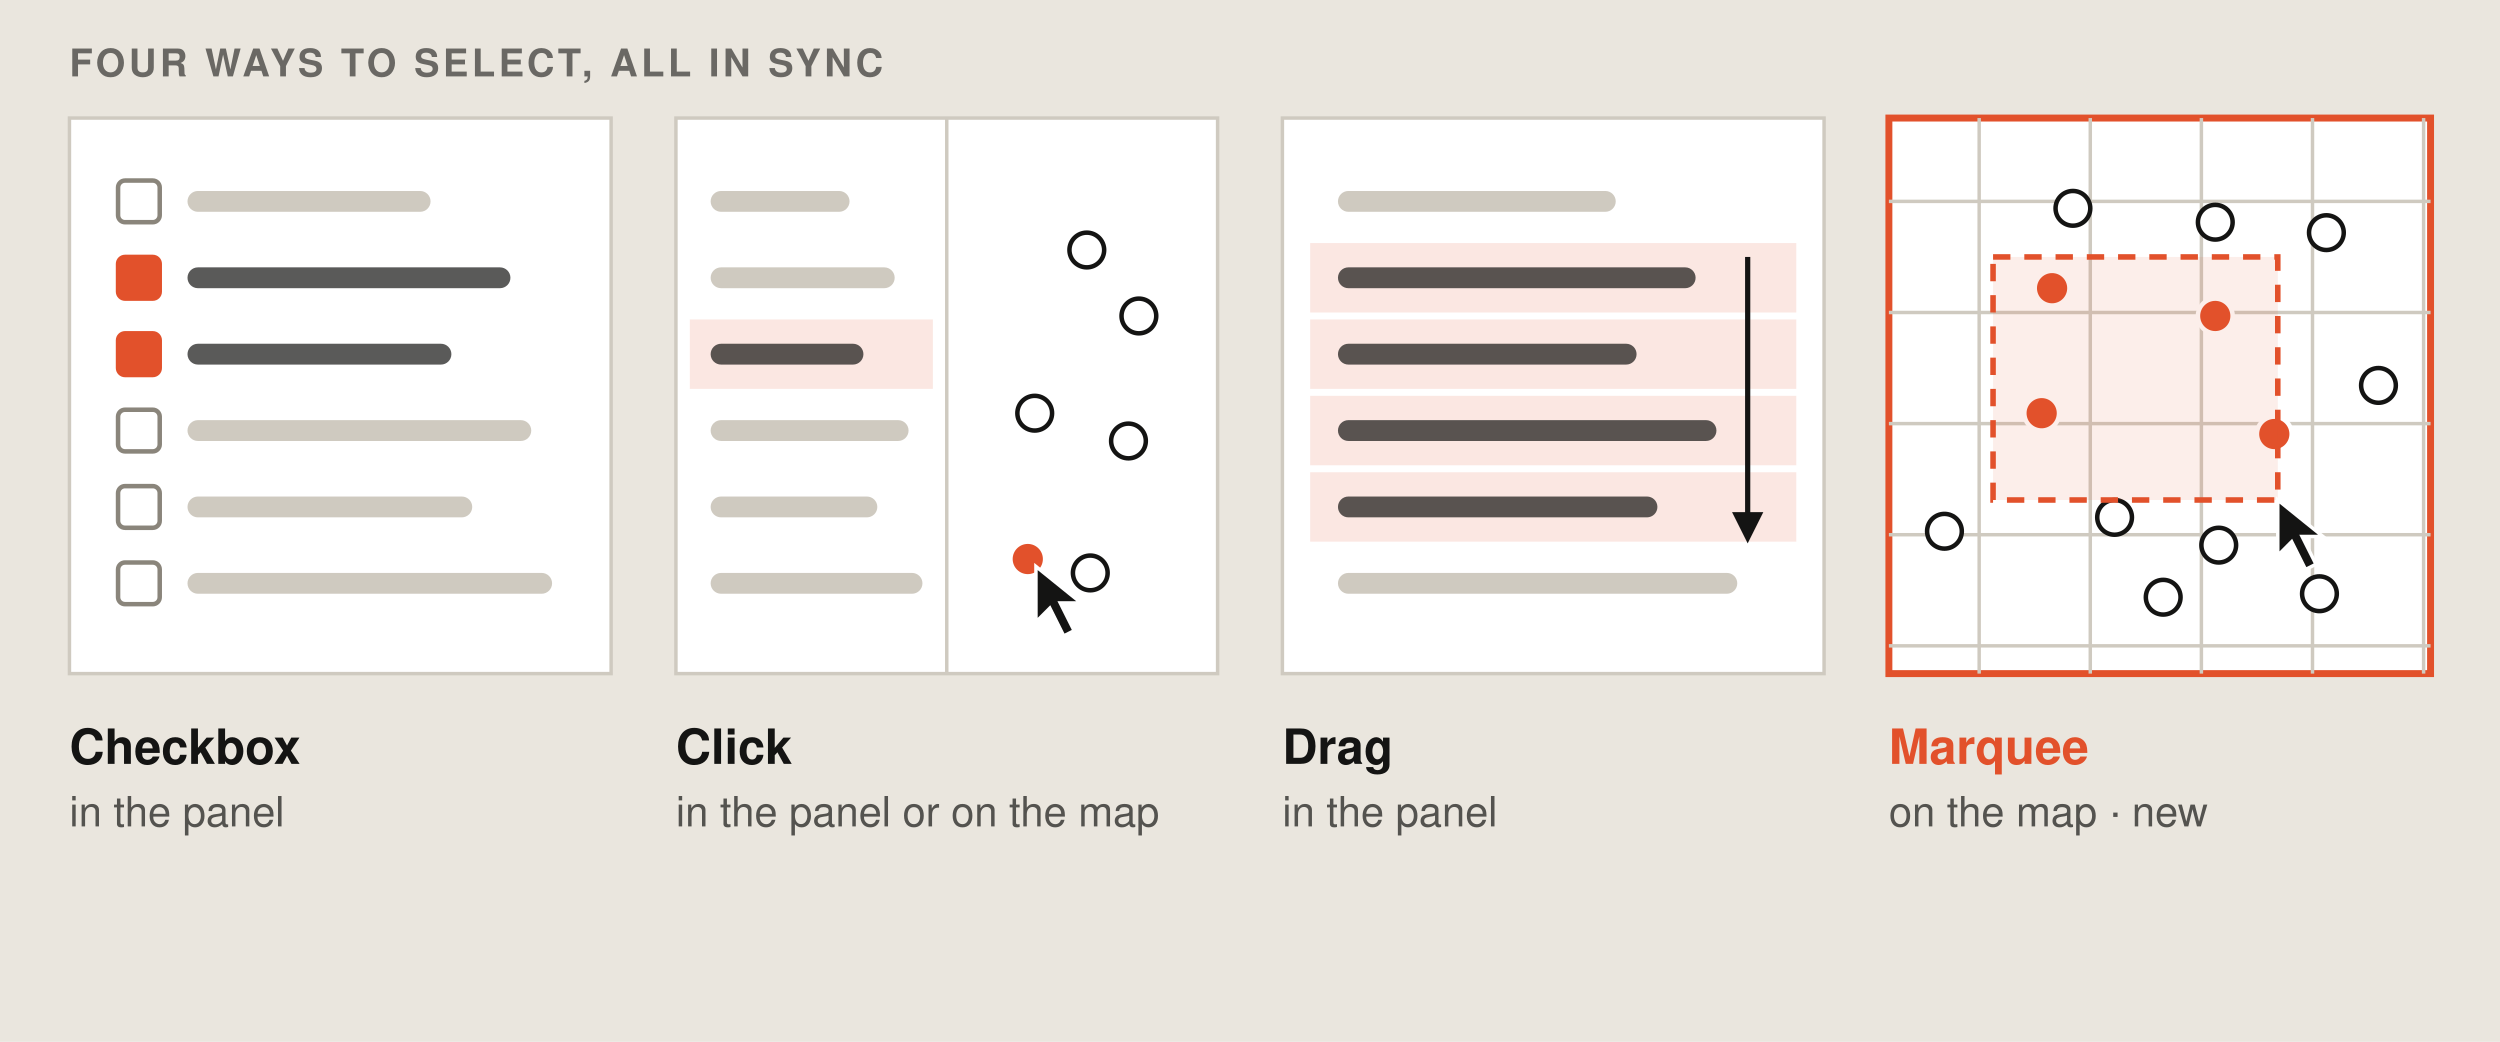
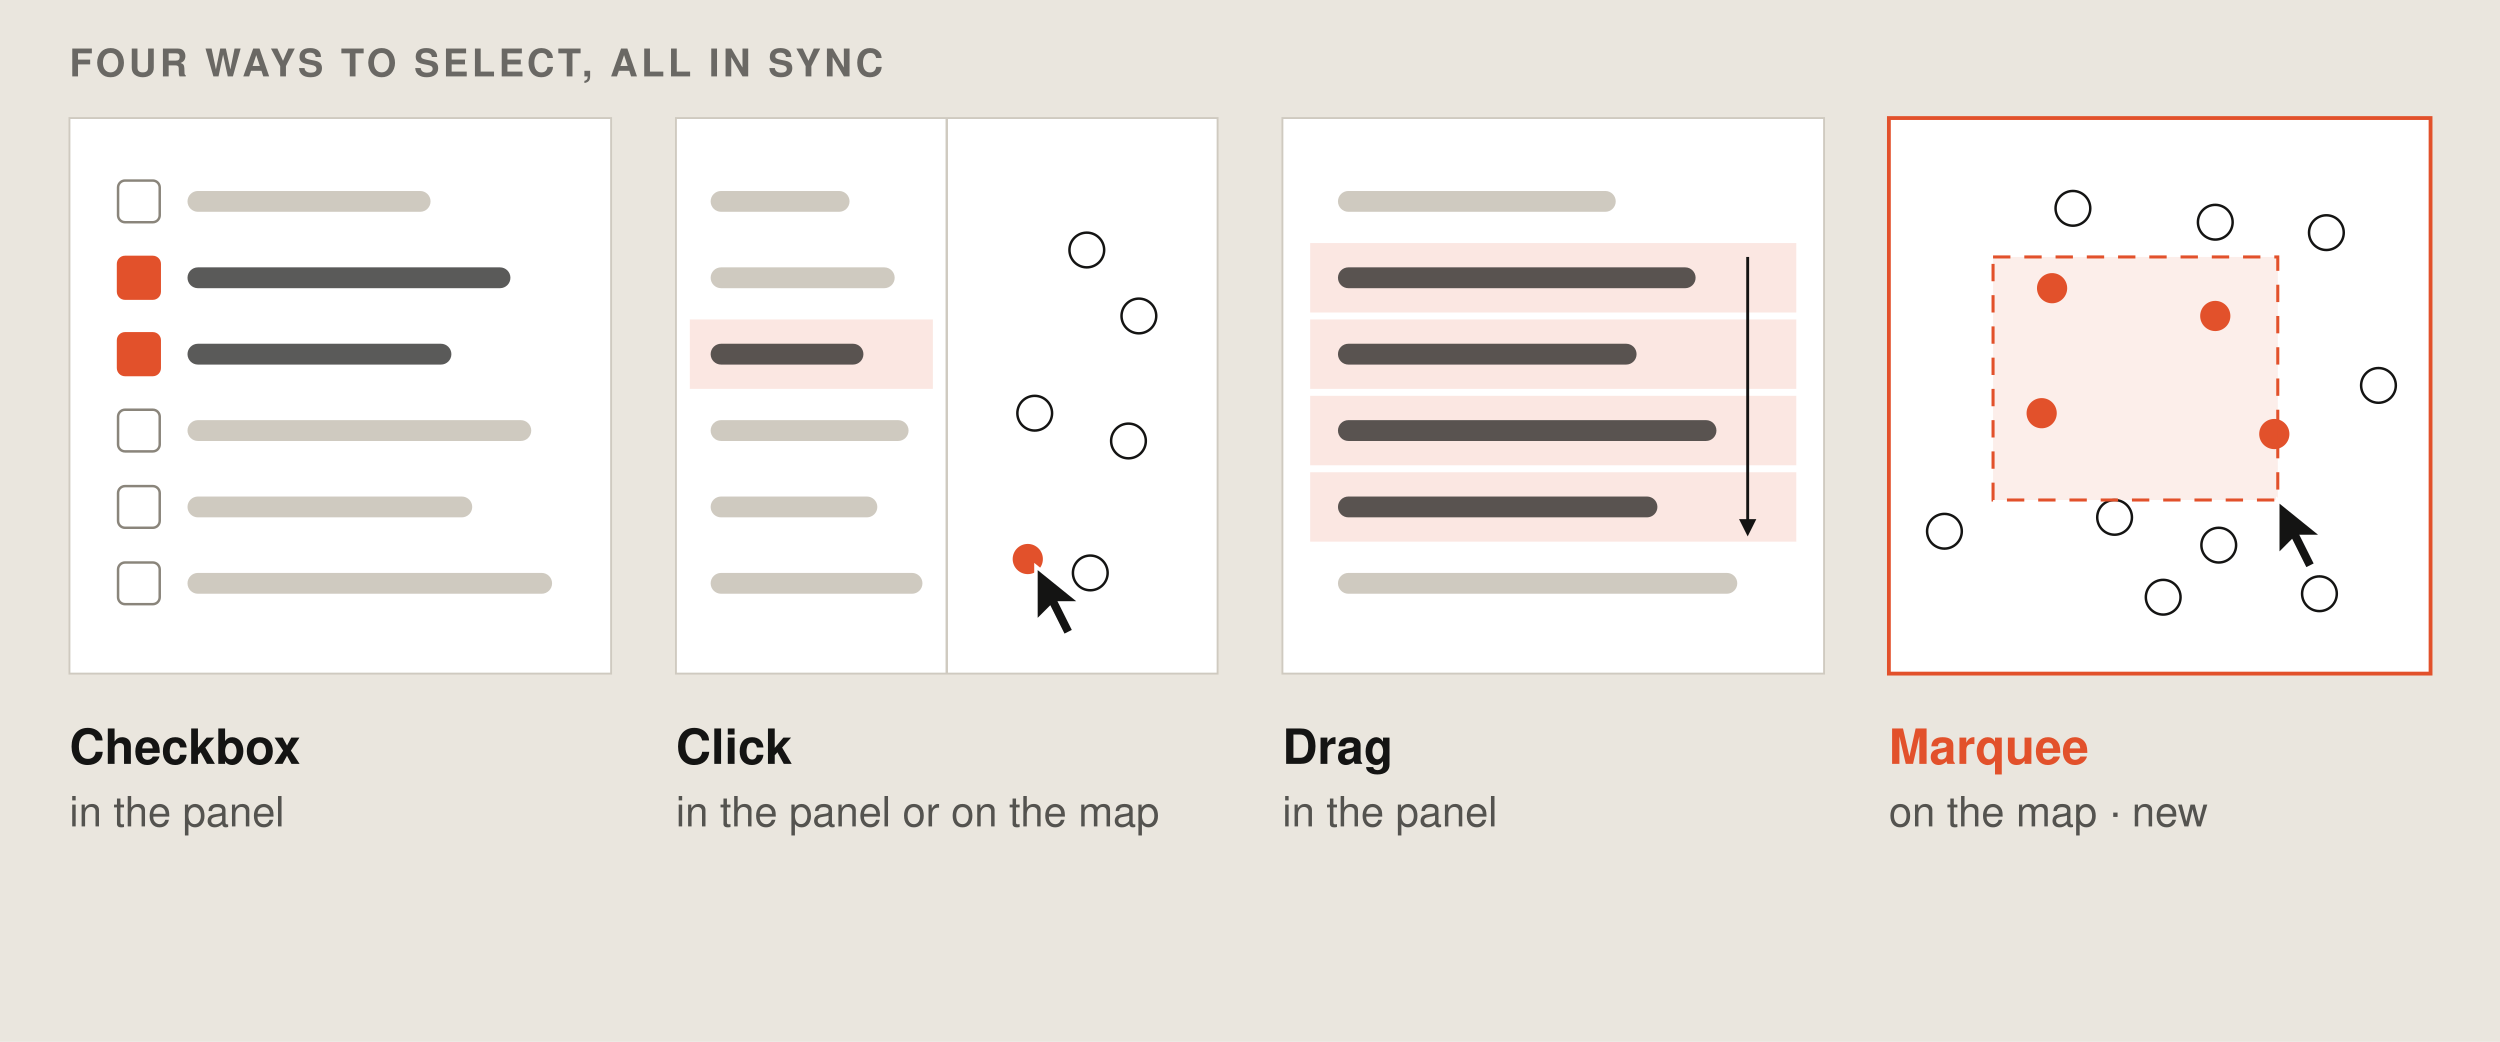
- <svg xmlns="http://www.w3.org/2000/svg" viewBox="0 0 720 300" role="img" aria-label="Four ways to select in Google Earth: checkbox in the panel, click in the panel or on the map, drag in the panel, and the new marquee on the map">
+ <svg xmlns="http://www.w3.org/2000/svg" data-thinned="1" viewBox="0 0 720 300" role="img" aria-label="Four ways to select in Google Earth: checkbox in the panel, click in the panel or on the map, drag in the panel, and the new marquee on the map">
  <rect width="720" height="300" fill="#EAE6DE" />
  <defs>
    <marker id="ar" viewBox="0 0 10 10" refX="5" refY="5" markerWidth="6" markerHeight="6" orient="auto">
      <path d="M0 0 L10 5 L0 10 z" fill="#141413" />
    </marker>
  </defs>
-   <rect x="20.0" y="34" width="156" height="160" fill="#fff" stroke="#CFCAC0" stroke-width="1" />
-   <rect x="34.0" y="52" width="12" height="12" rx="2" fill="#fff" stroke="#8A857B" stroke-width="1.3" />
+   <rect x="20.0" y="34" width="156" height="160" fill="#fff" stroke="#CFCAC0" stroke-width="0.55" />
+   <rect x="34.0" y="52" width="12" height="12" rx="2" fill="#fff" stroke="#8A857B" stroke-width="0.72" />
  <rect x="54.0" y="55" width="70" height="6" rx="3" fill="#CFCAC0" fill-opacity="1" />
-   <rect x="34.0" y="74" width="12" height="12" rx="2" fill="#E2512B" stroke="#E2512B" stroke-width="1.3" />
+   <rect x="34.0" y="74" width="12" height="12" rx="2" fill="#E2512B" stroke="#E2512B" stroke-width="0.72" />
  <rect x="54.0" y="77" width="93" height="6" rx="3" fill="#141413" fill-opacity="0.7" />
-   <rect x="34.0" y="96" width="12" height="12" rx="2" fill="#E2512B" stroke="#E2512B" stroke-width="1.3" />
+   <rect x="34.0" y="96" width="12" height="12" rx="2" fill="#E2512B" stroke="#E2512B" stroke-width="0.72" />
  <rect x="54.0" y="99" width="76" height="6" rx="3" fill="#141413" fill-opacity="0.7" />
-   <rect x="34.0" y="118" width="12" height="12" rx="2" fill="#fff" stroke="#8A857B" stroke-width="1.3" />
+   <rect x="34.0" y="118" width="12" height="12" rx="2" fill="#fff" stroke="#8A857B" stroke-width="0.72" />
  <rect x="54.0" y="121" width="99" height="6" rx="3" fill="#CFCAC0" fill-opacity="1" />
-   <rect x="34.0" y="140" width="12" height="12" rx="2" fill="#fff" stroke="#8A857B" stroke-width="1.3" />
+   <rect x="34.0" y="140" width="12" height="12" rx="2" fill="#fff" stroke="#8A857B" stroke-width="0.72" />
  <rect x="54.0" y="143" width="82" height="6" rx="3" fill="#CFCAC0" fill-opacity="1" />
-   <rect x="34.0" y="162" width="12" height="12" rx="2" fill="#fff" stroke="#8A857B" stroke-width="1.3" />
+   <rect x="34.0" y="162" width="12" height="12" rx="2" fill="#fff" stroke="#8A857B" stroke-width="0.72" />
  <rect x="54.0" y="165" width="105" height="6" rx="3" fill="#CFCAC0" fill-opacity="1" />
  <text x="20.0" y="220" text-anchor="start" font-family="Archivo, Helvetica, Arial, sans-serif" font-size="14" font-weight="700" fill="#141413" fill-opacity="1" letter-spacing="0">Checkbox</text>
  <text x="20.0" y="238" text-anchor="start" font-family="Archivo, Helvetica, Arial, sans-serif" font-size="12" font-weight="400" fill="#141413" fill-opacity="0.7" letter-spacing="0">in the panel</text>
-   <rect x="194.667" y="34" width="156" height="160" fill="#fff" stroke="#CFCAC0" stroke-width="1" />
-   <line x1="272.667" y1="34" x2="272.667" y2="194" stroke="#CFCAC0" />
+   <rect x="194.667" y="34" width="156" height="160" fill="#fff" stroke="#CFCAC0" stroke-width="0.55" />
+   <line x1="272.667" y1="34" x2="272.667" y2="194" stroke-width="0.7" stroke="#CFCAC0" />
  <rect x="204.667" y="55" width="40" height="6" rx="3" fill="#CFCAC0" fill-opacity="1" />
  <rect x="204.667" y="77" width="53" height="6" rx="3" fill="#CFCAC0" fill-opacity="1" />
  <rect x="198.667" y="92" width="70.0" height="20" fill="#E2512B" fill-opacity=".14" />
  <rect x="204.667" y="99" width="44" height="6" rx="3" fill="#141413" fill-opacity="0.7" />
  <rect x="204.667" y="121" width="57" height="6" rx="3" fill="#CFCAC0" fill-opacity="1" />
  <rect x="204.667" y="143" width="48" height="6" rx="3" fill="#CFCAC0" fill-opacity="1" />
  <rect x="204.667" y="165" width="61" height="6" rx="3" fill="#CFCAC0" fill-opacity="1" />
-   <circle cx="325" cy="127" r="5" fill="#fff" stroke="#141413" stroke-width="1.3" />
-   <circle cx="313" cy="72" r="5" fill="#fff" stroke="#141413" stroke-width="1.3" />
+   <circle cx="325" cy="127" r="5" fill="#fff" stroke="#141413" stroke-width="0.72" />
+   <circle cx="313" cy="72" r="5" fill="#fff" stroke="#141413" stroke-width="0.72" />
  <circle cx="296" cy="161" r="5" fill="#E2512B" stroke="#fff" stroke-width="1.3" />
  <path d="M298.352 163.146 l0 16 l4 -4 l4 8 l3 -1.5 l-4 -8 l6 0 z" fill="#141413" stroke="#fff" stroke-width="1" />
-   <circle cx="328" cy="91" r="5" fill="#fff" stroke="#141413" stroke-width="1.3" />
-   <circle cx="298" cy="119" r="5" fill="#fff" stroke="#141413" stroke-width="1.3" />
-   <circle cx="314" cy="165" r="5" fill="#fff" stroke="#141413" stroke-width="1.3" />
+   <circle cx="328" cy="91" r="5" fill="#fff" stroke="#141413" stroke-width="0.72" />
+   <circle cx="298" cy="119" r="5" fill="#fff" stroke="#141413" stroke-width="0.72" />
+   <circle cx="314" cy="165" r="5" fill="#fff" stroke="#141413" stroke-width="0.72" />
  <text x="194.667" y="220" text-anchor="start" font-family="Archivo, Helvetica, Arial, sans-serif" font-size="14" font-weight="700" fill="#141413" fill-opacity="1" letter-spacing="0">Click</text>
  <text x="194.667" y="238" text-anchor="start" font-family="Archivo, Helvetica, Arial, sans-serif" font-size="12" font-weight="400" fill="#141413" fill-opacity="0.7" letter-spacing="0">in the panel or on the map</text>
-   <rect x="369.333" y="34" width="156" height="160" fill="#fff" stroke="#CFCAC0" stroke-width="1" />
+   <rect x="369.333" y="34" width="156" height="160" fill="#fff" stroke="#CFCAC0" stroke-width="0.55" />
  <rect x="385.333" y="55" width="80" height="6" rx="3" fill="#CFCAC0" fill-opacity="1" />
  <rect x="377.333" y="70" width="140" height="20" fill="#E2512B" fill-opacity=".14" />
  <rect x="385.333" y="77" width="103" height="6" rx="3" fill="#141413" fill-opacity="0.7" />
  <rect x="377.333" y="92" width="140" height="20" fill="#E2512B" fill-opacity=".14" />
  <rect x="385.333" y="99" width="86" height="6" rx="3" fill="#141413" fill-opacity="0.7" />
  <rect x="377.333" y="114" width="140" height="20" fill="#E2512B" fill-opacity=".14" />
  <rect x="385.333" y="121" width="109" height="6" rx="3" fill="#141413" fill-opacity="0.7" />
  <rect x="377.333" y="136" width="140" height="20" fill="#E2512B" fill-opacity=".14" />
  <rect x="385.333" y="143" width="92" height="6" rx="3" fill="#141413" fill-opacity="0.7" />
  <rect x="385.333" y="165" width="115" height="6" rx="3" fill="#CFCAC0" fill-opacity="1" />
-   <path d="M503.333 74 V152" stroke="#141413" stroke-width="1.5" marker-end="url(#ar)" />
+   <path d="M503.333 74 V152" stroke="#141413" stroke-width="0.83" marker-end="url(#ar)" />
  <text x="369.333" y="220" text-anchor="start" font-family="Archivo, Helvetica, Arial, sans-serif" font-size="14" font-weight="700" fill="#141413" fill-opacity="1" letter-spacing="0">Drag</text>
  <text x="369.333" y="238" text-anchor="start" font-family="Archivo, Helvetica, Arial, sans-serif" font-size="12" font-weight="400" fill="#141413" fill-opacity="0.7" letter-spacing="0">in the panel</text>
-   <rect x="544.0" y="34" width="156" height="160" fill="#fff" stroke="#E2512B" stroke-width="2" />
-   <g stroke="#CFCAC0" stroke-width="1">
-     <line x1="570.0" y1="34" x2="570.0" y2="194" />
-     <line x1="602.0" y1="34" x2="602.0" y2="194" />
-     <line x1="634.0" y1="34" x2="634.0" y2="194" />
-     <line x1="666.0" y1="34" x2="666.0" y2="194" />
-     <line x1="698.0" y1="34" x2="698.0" y2="194" />
-     <line x1="544.0" y1="58" x2="700.0" y2="58" />
-     <line x1="544.0" y1="90" x2="700.0" y2="90" />
-     <line x1="544.0" y1="122" x2="700.0" y2="122" />
-     <line x1="544.0" y1="154" x2="700.0" y2="154" />
-     <line x1="544.0" y1="186" x2="700.0" y2="186" />
-   </g>
+   <rect x="544.0" y="34" width="156" height="160" fill="#fff" stroke="#E2512B" stroke-width="1.1" />
  <circle cx="588" cy="119" r="5" fill="#E2512B" stroke="#fff" stroke-width="1.3" />
-   <circle cx="638" cy="64" r="5" fill="#fff" stroke="#141413" stroke-width="1.3" />
-   <circle cx="560" cy="153" r="5" fill="#fff" stroke="#141413" stroke-width="1.3" />
+   <circle cx="638" cy="64" r="5" fill="#fff" stroke="#141413" stroke-width="0.72" />
+   <circle cx="560" cy="153" r="5" fill="#fff" stroke="#141413" stroke-width="0.72" />
  <circle cx="591" cy="83" r="5" fill="#E2512B" stroke="#fff" stroke-width="1.3" />
-   <circle cx="685" cy="111" r="5" fill="#fff" stroke="#141413" stroke-width="1.3" />
-   <circle cx="639" cy="157" r="5" fill="#fff" stroke="#141413" stroke-width="1.3" />
+   <circle cx="685" cy="111" r="5" fill="#fff" stroke="#141413" stroke-width="0.72" />
+   <circle cx="639" cy="157" r="5" fill="#fff" stroke="#141413" stroke-width="0.72" />
  <circle cx="655" cy="125" r="5" fill="#E2512B" stroke="#fff" stroke-width="1.3" />
-   <circle cx="597" cy="60" r="5" fill="#fff" stroke="#141413" stroke-width="1.3" />
-   <circle cx="609" cy="149" r="5" fill="#fff" stroke="#141413" stroke-width="1.3" />
-   <circle cx="670" cy="67" r="5" fill="#fff" stroke="#141413" stroke-width="1.3" />
+   <circle cx="597" cy="60" r="5" fill="#fff" stroke="#141413" stroke-width="0.72" />
+   <circle cx="609" cy="149" r="5" fill="#fff" stroke="#141413" stroke-width="0.72" />
+   <circle cx="670" cy="67" r="5" fill="#fff" stroke="#141413" stroke-width="0.72" />
  <circle cx="638" cy="91" r="5" fill="#E2512B" stroke="#fff" stroke-width="1.3" />
-   <circle cx="668" cy="171" r="5" fill="#fff" stroke="#141413" stroke-width="1.3" />
-   <circle cx="623" cy="172" r="5" fill="#fff" stroke="#141413" stroke-width="1.3" />
-   <rect x="574.0" y="74" width="82" height="70" fill="#E2512B" fill-opacity=".1" stroke="#E2512B" stroke-width="1.6" stroke-dasharray="5 4" />
+   <circle cx="668" cy="171" r="5" fill="#fff" stroke="#141413" stroke-width="0.72" />
+   <circle cx="623" cy="172" r="5" fill="#fff" stroke="#141413" stroke-width="0.72" />
+   <rect x="574.0" y="74" width="82" height="70" fill="#E2512B" fill-opacity=".1" stroke="#E2512B" stroke-width="0.88" stroke-dasharray="5 4" />
  <path d="M656.0 144 l0 16 l4 -4 l4 8 l3 -1.5 l-4 -8 l6 0 z" fill="#141413" stroke="#fff" stroke-width="1" />
  <text x="544.0" y="220" text-anchor="start" font-family="Archivo, Helvetica, Arial, sans-serif" font-size="14" font-weight="700" fill="#E2512B" fill-opacity="1" letter-spacing="0">Marquee</text>
  <text x="544.0" y="238" text-anchor="start" font-family="Archivo, Helvetica, Arial, sans-serif" font-size="12" font-weight="400" fill="#141413" fill-opacity="0.7" letter-spacing="0">on the map · new</text>
  <text x="20" y="22" text-anchor="start" font-family="Archivo, Helvetica, Arial, sans-serif" font-size="11" font-weight="600" fill="#141413" fill-opacity="0.6" letter-spacing="1">FOUR WAYS TO SELECT, ALL IN SYNC</text>
</svg>
